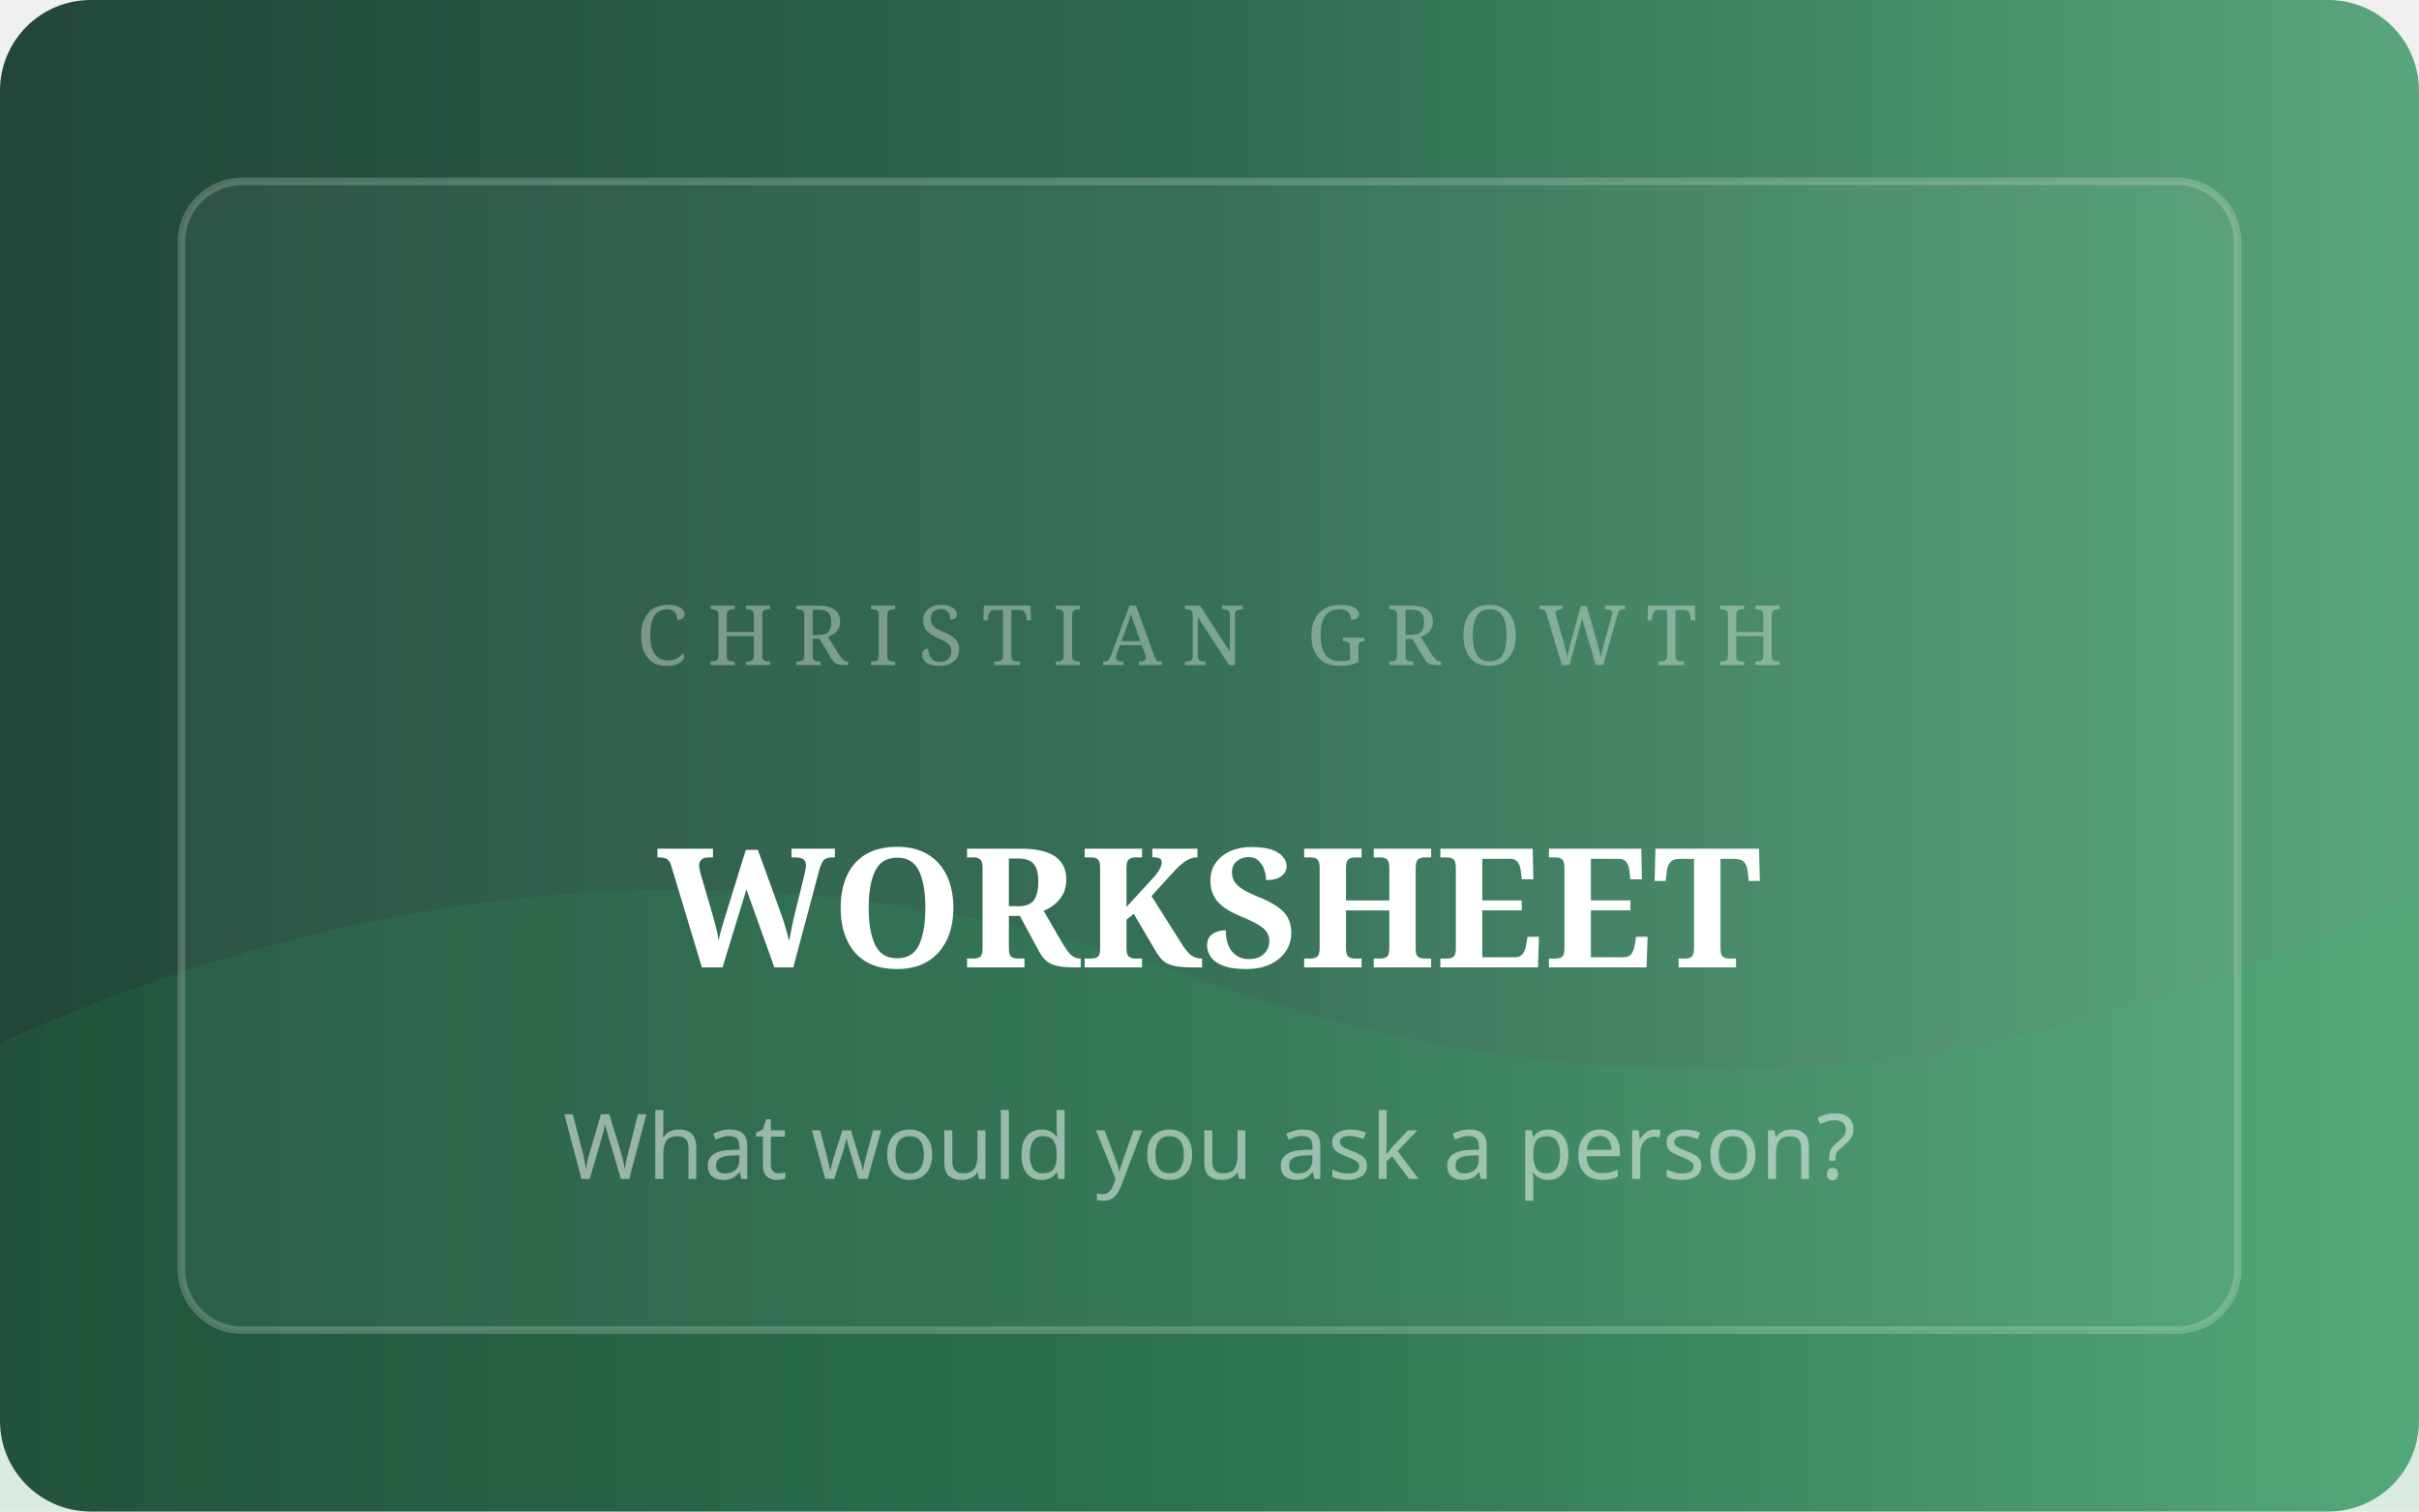
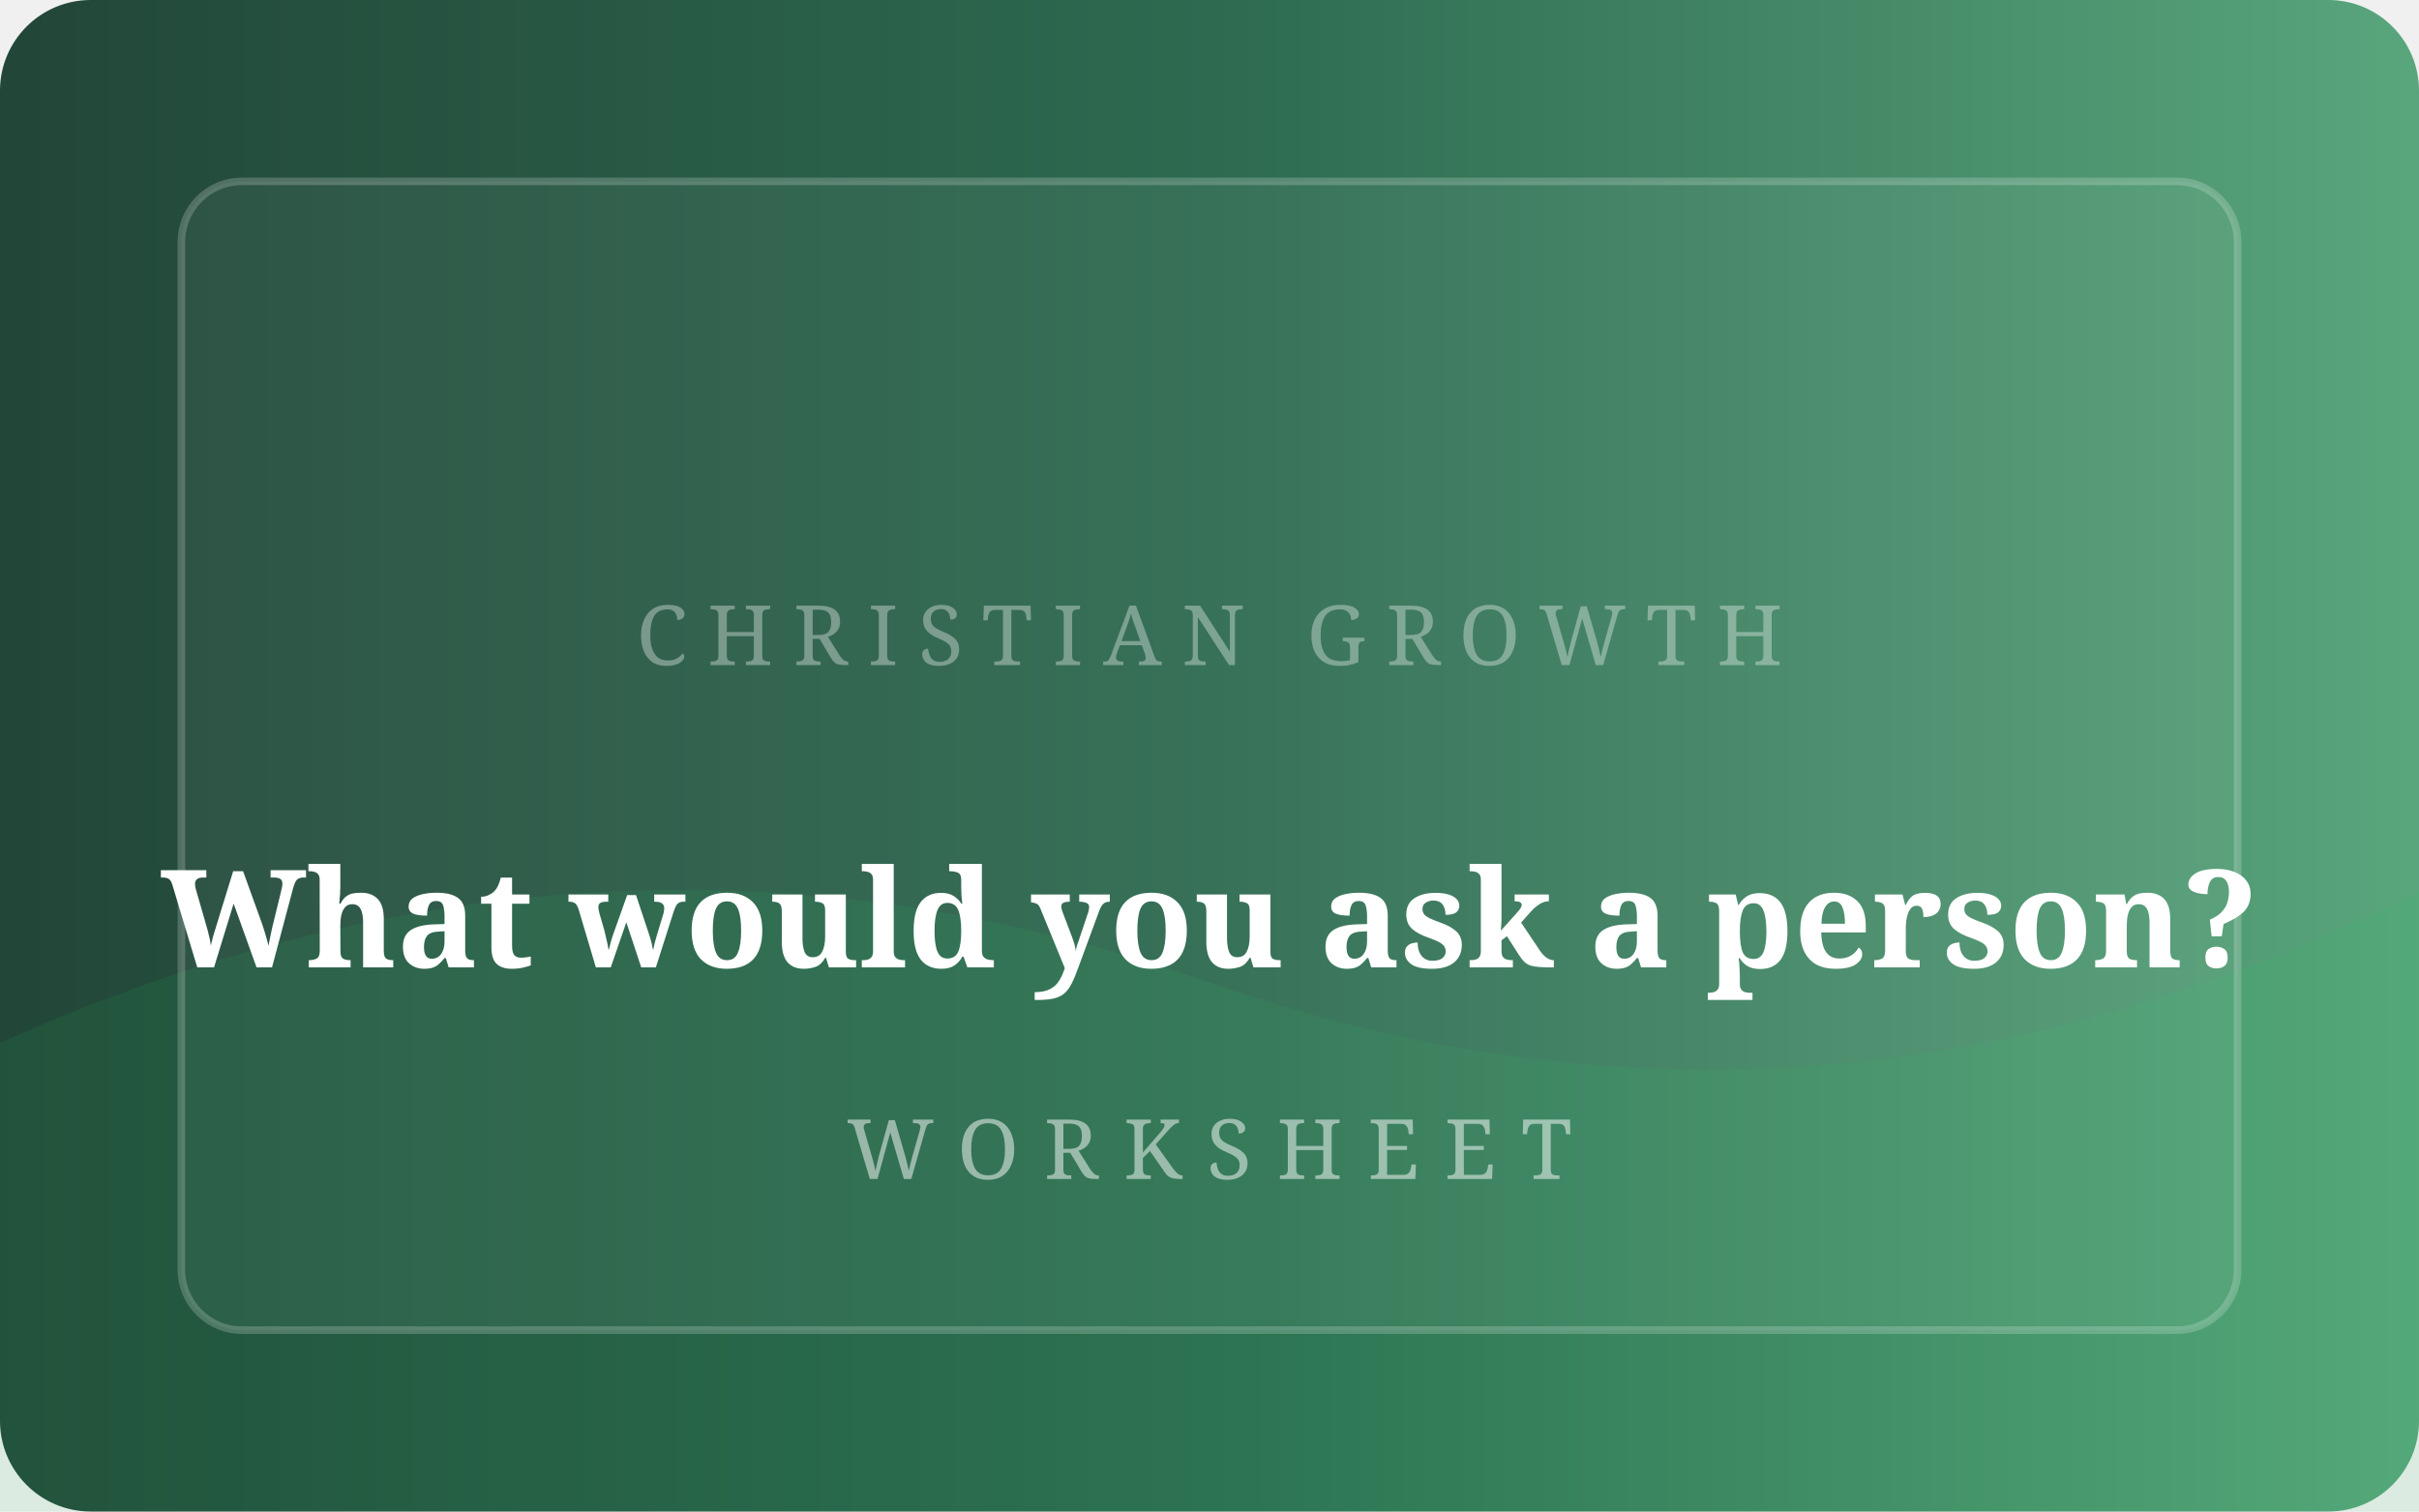
<svg xmlns="http://www.w3.org/2000/svg" width="320" height="200" viewBox="0 0 320 200" fill="none">
  <defs>
    <linearGradient id="cg4" x1="0%" y1="50%" x2="100%" y2="50%">
      <stop offset="0%" stop-color="#224638" />
      <stop offset="50%" stop-color="#2d6a50" />
      <stop offset="100%" stop-color="#5aa67d" />
    </linearGradient>
  </defs>
  <rect width="320" height="200" rx="12" fill="url(#cg4)" />
  <path d="M0 138 Q 80 102 160 130 T 320 118 V 200 H 0 Z" fill="rgba(34,197,94,0.1)" />
  <rect x="24" y="24" width="272" height="152" rx="8" fill="rgba(255,255,255,0.05)" stroke="rgba(255,255,255,0.2)" stroke-width="1" />
  <text x="160" y="88" text-anchor="middle" fill="rgba(255,255,255,0.35)" font-family="Georgia, serif" font-size="11" letter-spacing="0.24em">CHRISTIAN GROWTH</text>
-   <text x="160" y="128" text-anchor="middle" fill="#fff" font-family="Georgia, serif" font-size="22" font-weight="600">WORKSHEET</text>
-   <text x="160" y="156" text-anchor="middle" fill="rgba(255,255,255,0.5)" font-family="system-ui, sans-serif" font-size="12">What would you ask a person?</text>
+   <text x="160" y="128" text-anchor="middle" fill="#fff" font-family="Georgia, serif" font-size="18" font-weight="600">What would you ask a person?</text>
+   <text x="160" y="156" text-anchor="middle" fill="rgba(255,255,255,0.5)" font-family="Georgia, serif" font-size="11" letter-spacing="0.3em">WORKSHEET</text>
</svg>
